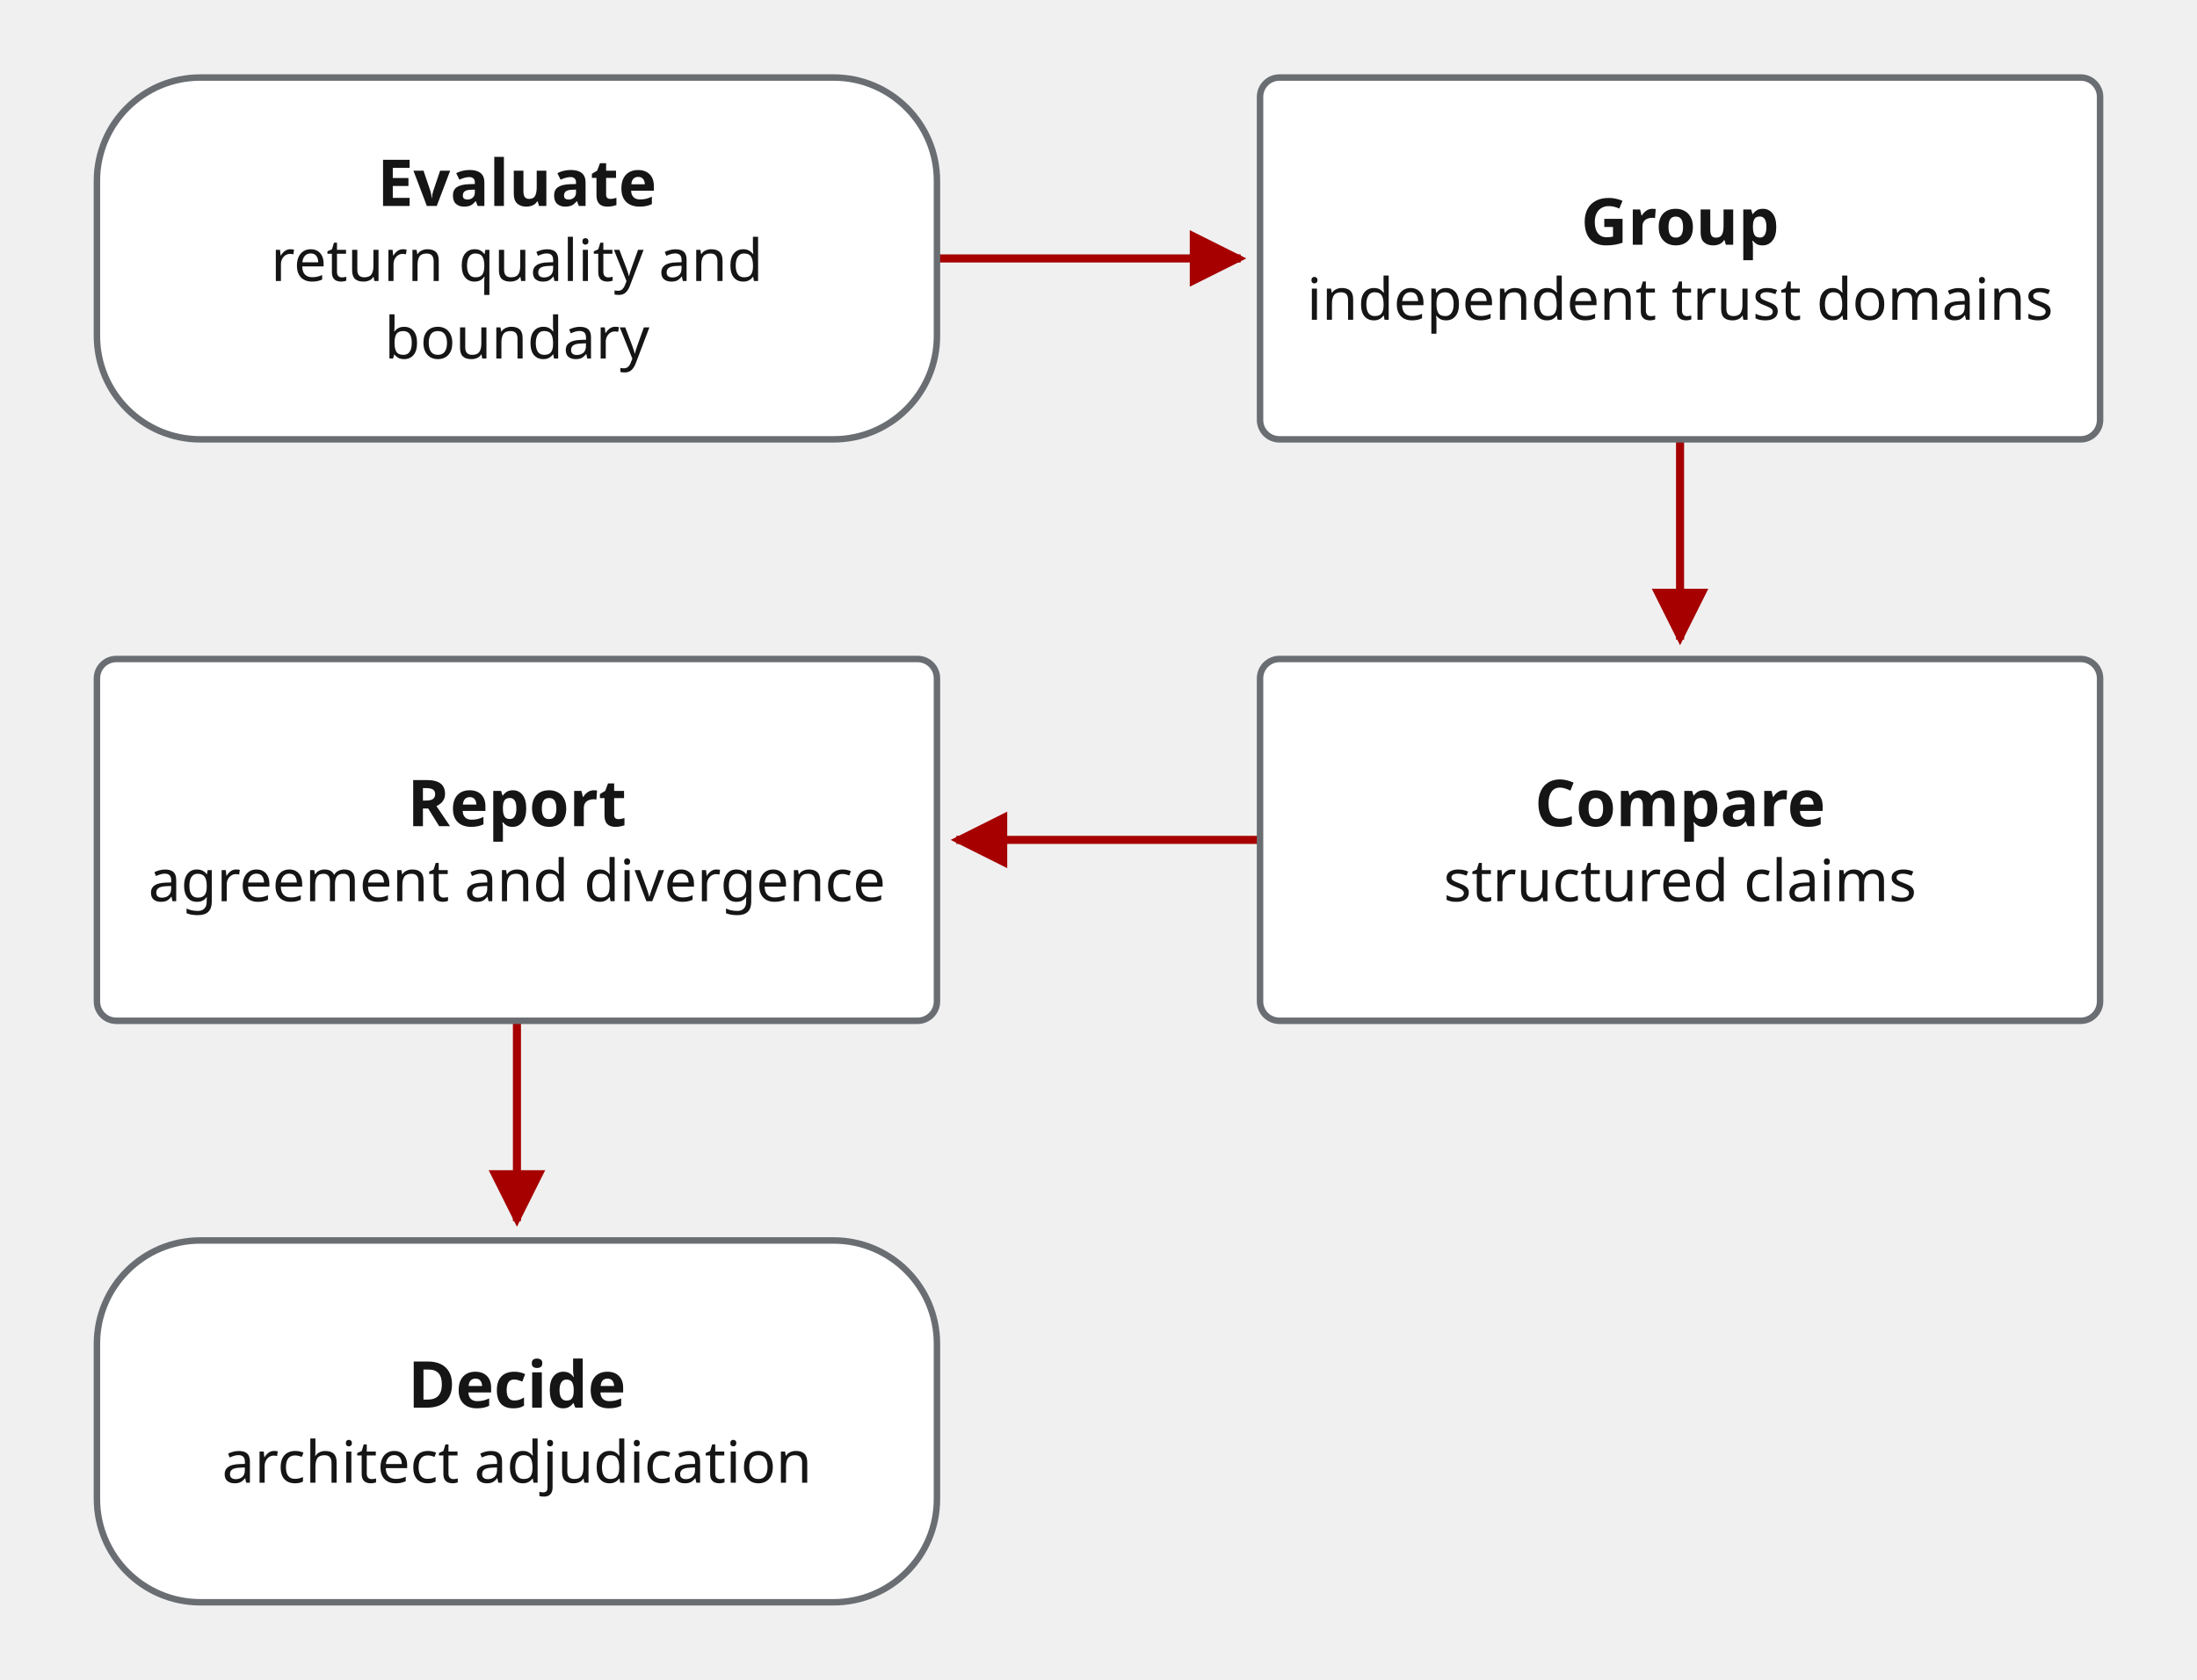
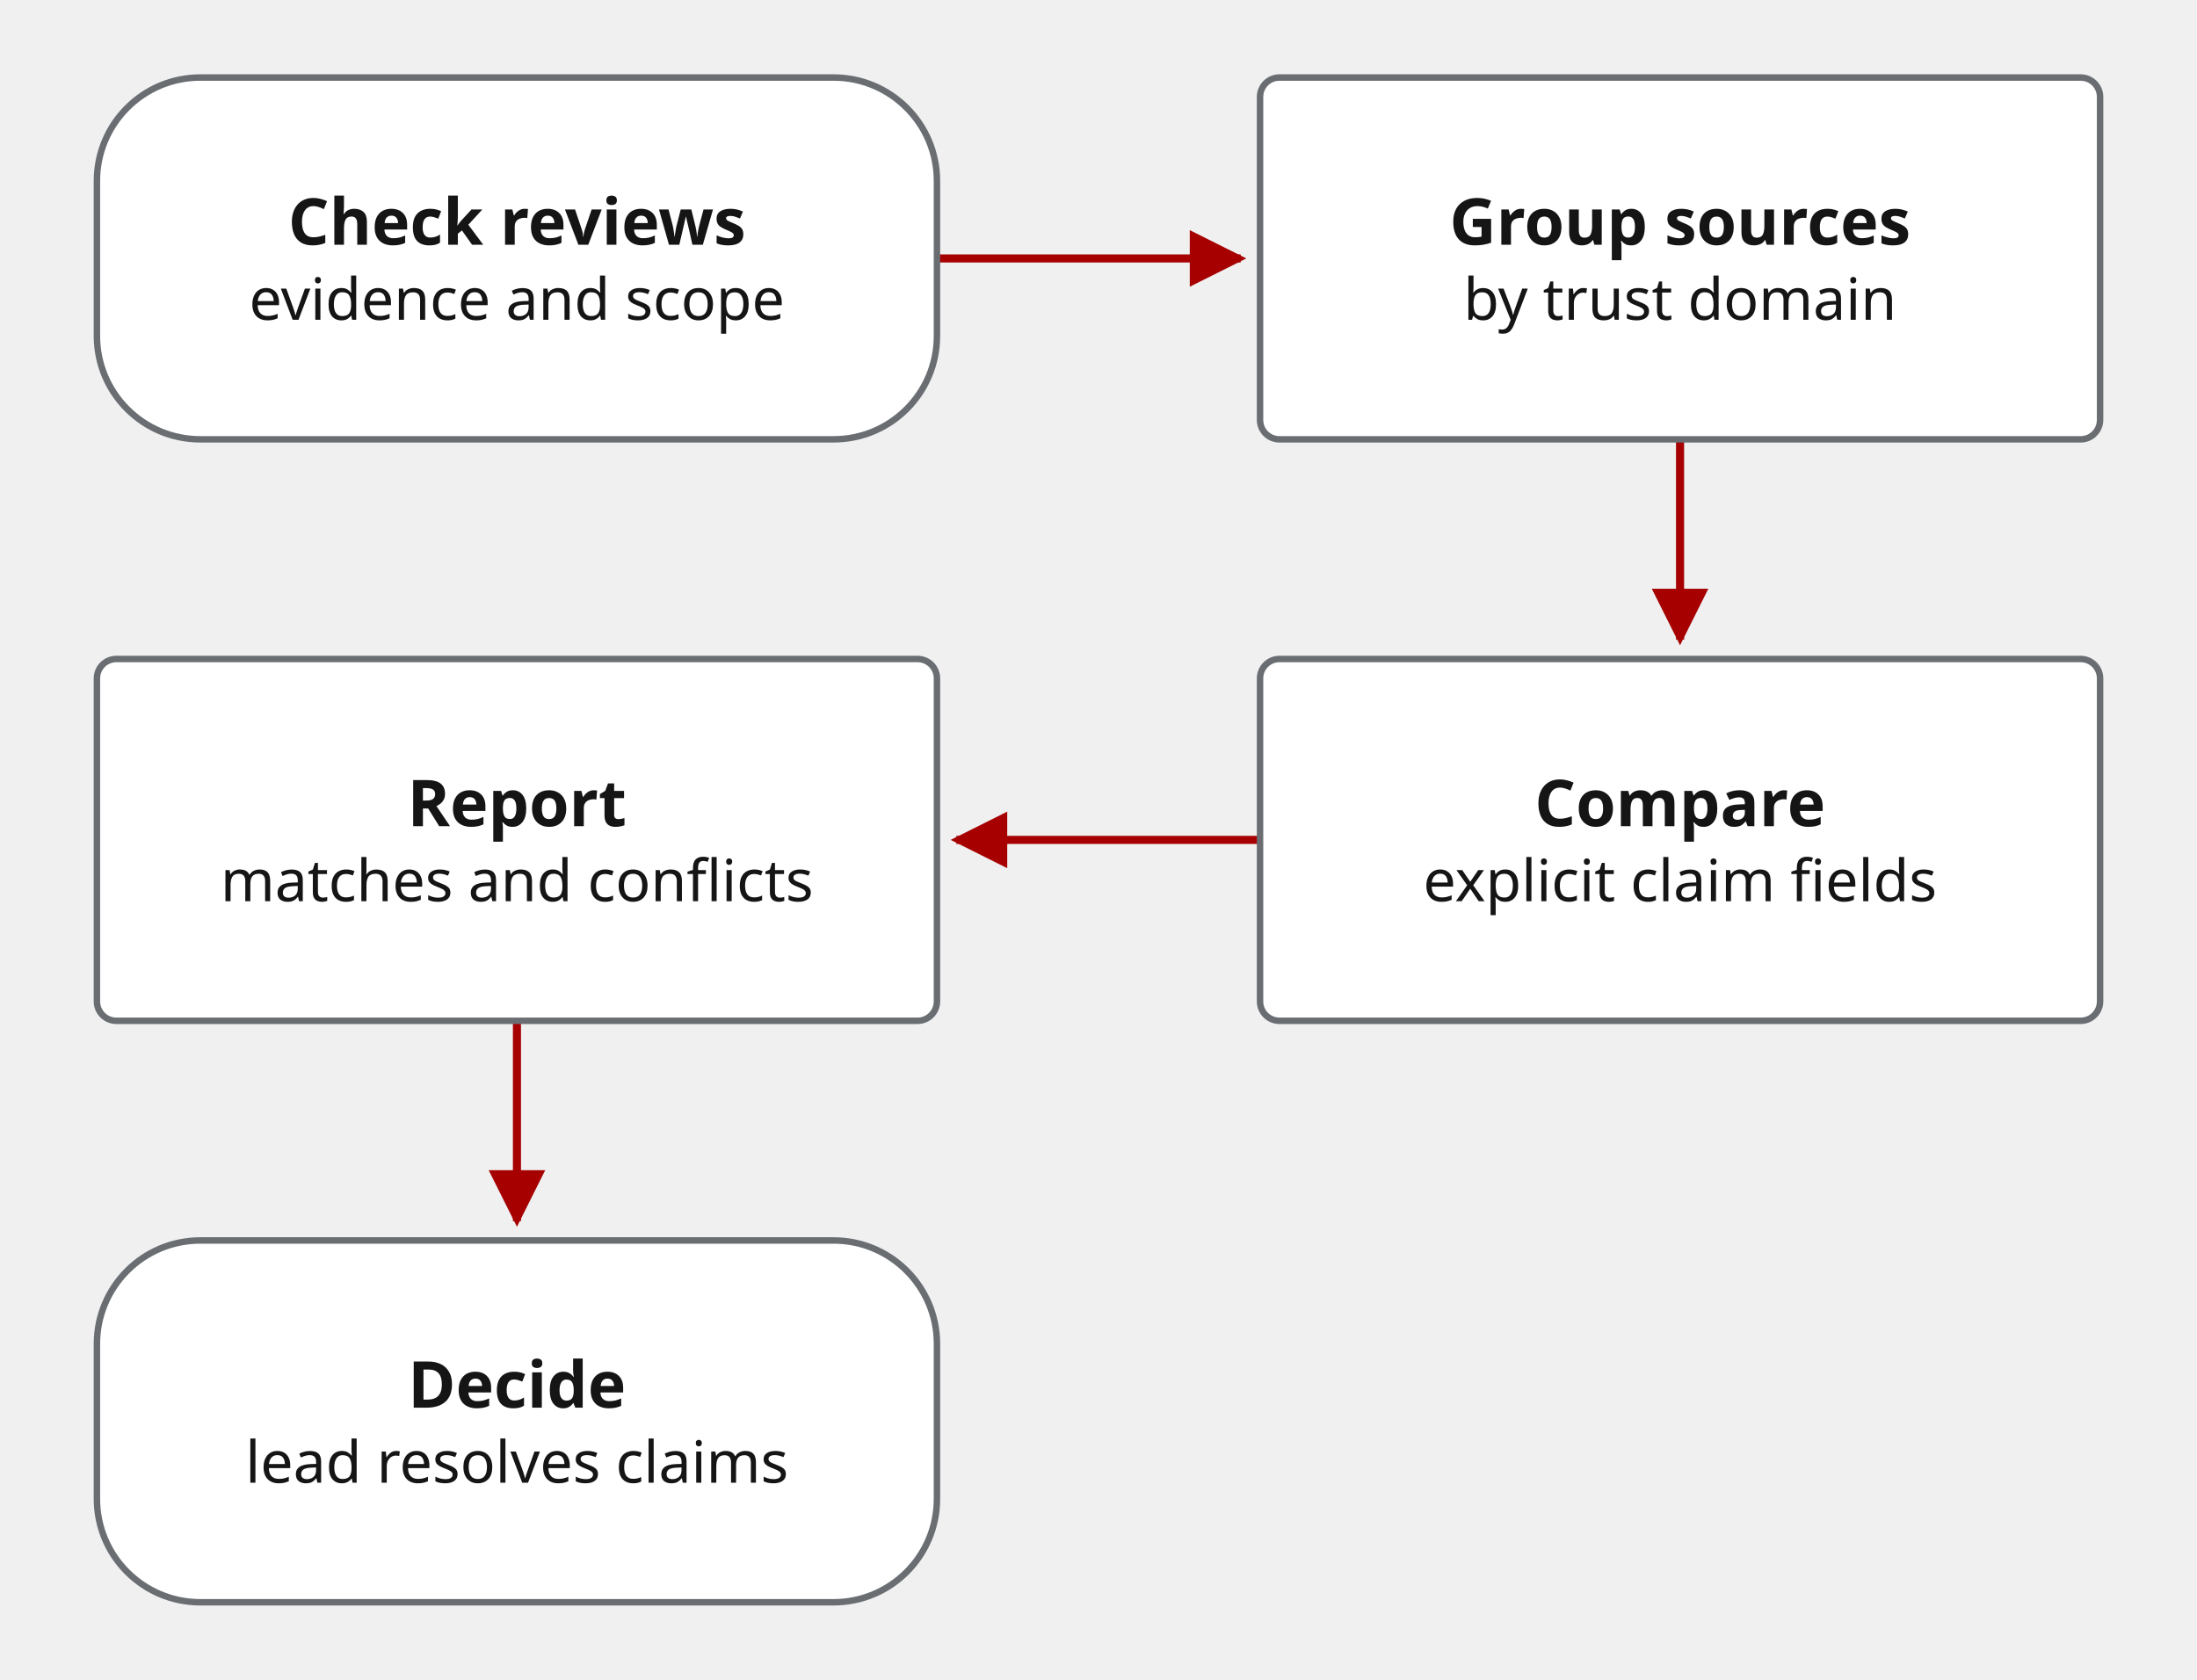
<svg xmlns="http://www.w3.org/2000/svg" width="680" height="520" viewBox="0 0 680 520" role="img" aria-labelledby="title desc" font-family="system-ui, sans-serif" fill="#151515">
+   <style id="diagram-theme">
+   /* Inherited color-scheme also follows an explicit page selection. */
+   @media (prefers-color-scheme: dark) {
+     [fill="#151515"] { fill: #edf2f9; }
+     [stroke="#151515"] { stroke: #edf2f9; }
+     [fill="#fff"] { fill: #1b2d44; }
+     [stroke="#fff"] { stroke: #111923; }
+     [fill="#6a6e73"] { fill: #8b9db4; }
+     [stroke="#6a6e73"] { stroke: #8b9db4; }
+     [fill="#fff4e5"] { fill: #332a1c; }
+     [stroke="#fff4e5"] { stroke: #332a1c; }
+     [fill="#8f5200"] { fill: #efb46f; }
+     [stroke="#8f5200"] { stroke: #efb46f; }
+     [fill="#a60000"] { fill: #ff8795; }
+     [stroke="#a60000"] { stroke: #ff8795; }
+     [fill="#760000"] { fill: #ffb1ba; }
+     [stroke="#760000"] { stroke: #ffb1ba; }
+   }
+ </style>
  <defs>
    <marker id="arrow" viewBox="0 0 10 10" refX="9" refY="5" markerWidth="7" markerHeight="7" orient="auto-start-reverse">
      <path d="M 0 0 L 10 5 L 0 10 z" fill="#a60000" />
    </marker>
  </defs>
  <path data-from="0" data-to="1" d="M 290,80 H 384" fill="none" stroke="#a60000" stroke-width="2.5" stroke-linejoin="round" marker-end="url(#arrow)" />
  <path data-from="1" data-to="2" d="M 520,136 V 198" fill="none" stroke="#a60000" stroke-width="2.5" stroke-linejoin="round" marker-end="url(#arrow)" />
  <path data-from="2" data-to="3" d="M 390,260 H 296" fill="none" stroke="#a60000" stroke-width="2.5" stroke-linejoin="round" marker-end="url(#arrow)" />
  <path data-from="3" data-to="4" d="M 160,316 V 378" fill="none" stroke="#a60000" stroke-width="2.5" stroke-linejoin="round" marker-end="url(#arrow)" />
  <g data-node="0" data-x="160" data-y="80" data-width="260" data-height="112">
    <rect x="30.0" y="24.0" width="260" height="112" rx="32" fill="#fff" stroke="#6a6e73" stroke-width="2" />
-     <text x="160" y="56" text-anchor="middle" dominant-baseline="central" font-size="20" font-weight="600">Evaluate</text>
-     <text x="160" y="80" text-anchor="middle" dominant-baseline="central" font-size="18" font-weight="400">return quality and</text>
-     <text x="160" y="104" text-anchor="middle" dominant-baseline="central" font-size="18" font-weight="400">boundary</text>
+     <text x="160" y="68" text-anchor="middle" dominant-baseline="central" font-size="20" font-weight="600">Check reviews</text>
+     <text x="160" y="92" text-anchor="middle" dominant-baseline="central" font-size="18" font-weight="400">evidence and scope</text>
  </g>
  <g data-node="1" data-x="520" data-y="80" data-width="260" data-height="112">
    <rect x="390.0" y="24.0" width="260" height="112" rx="6" fill="#fff" stroke="#6a6e73" stroke-width="2" />
-     <text x="520" y="68" text-anchor="middle" dominant-baseline="central" font-size="20" font-weight="600">Group</text>
-     <text x="520" y="92" text-anchor="middle" dominant-baseline="central" font-size="18" font-weight="400">independent trust domains</text>
+     <text x="520" y="68" text-anchor="middle" dominant-baseline="central" font-size="20" font-weight="600">Group sources</text>
+     <text x="520" y="92" text-anchor="middle" dominant-baseline="central" font-size="18" font-weight="400">by trust domain</text>
  </g>
  <g data-node="2" data-x="520" data-y="260" data-width="260" data-height="112">
    <rect x="390.0" y="204.0" width="260" height="112" rx="6" fill="#fff" stroke="#6a6e73" stroke-width="2" />
    <text x="520" y="248" text-anchor="middle" dominant-baseline="central" font-size="20" font-weight="600">Compare</text>
-     <text x="520" y="272" text-anchor="middle" dominant-baseline="central" font-size="18" font-weight="400">structured claims</text>
+     <text x="520" y="272" text-anchor="middle" dominant-baseline="central" font-size="18" font-weight="400">explicit claim fields</text>
  </g>
  <g data-node="3" data-x="160" data-y="260" data-width="260" data-height="112">
    <rect x="30.0" y="204.0" width="260" height="112" rx="6" fill="#fff" stroke="#6a6e73" stroke-width="2" />
    <text x="160" y="248" text-anchor="middle" dominant-baseline="central" font-size="20" font-weight="600">Report</text>
-     <text x="160" y="272" text-anchor="middle" dominant-baseline="central" font-size="18" font-weight="400">agreement and divergence</text>
+     <text x="160" y="272" text-anchor="middle" dominant-baseline="central" font-size="18" font-weight="400">matches and conflicts</text>
  </g>
  <g data-node="4" data-x="160" data-y="440" data-width="260" data-height="112">
    <rect x="30.0" y="384.0" width="260" height="112" rx="32" fill="#fff" stroke="#6a6e73" stroke-width="2" />
    <text x="160" y="428" text-anchor="middle" dominant-baseline="central" font-size="20" font-weight="600">Decide</text>
-     <text x="160" y="452" text-anchor="middle" dominant-baseline="central" font-size="18" font-weight="400">architect adjudication</text>
+     <text x="160" y="452" text-anchor="middle" dominant-baseline="central" font-size="18" font-weight="400">lead resolves claims</text>
  </g>
</svg>
